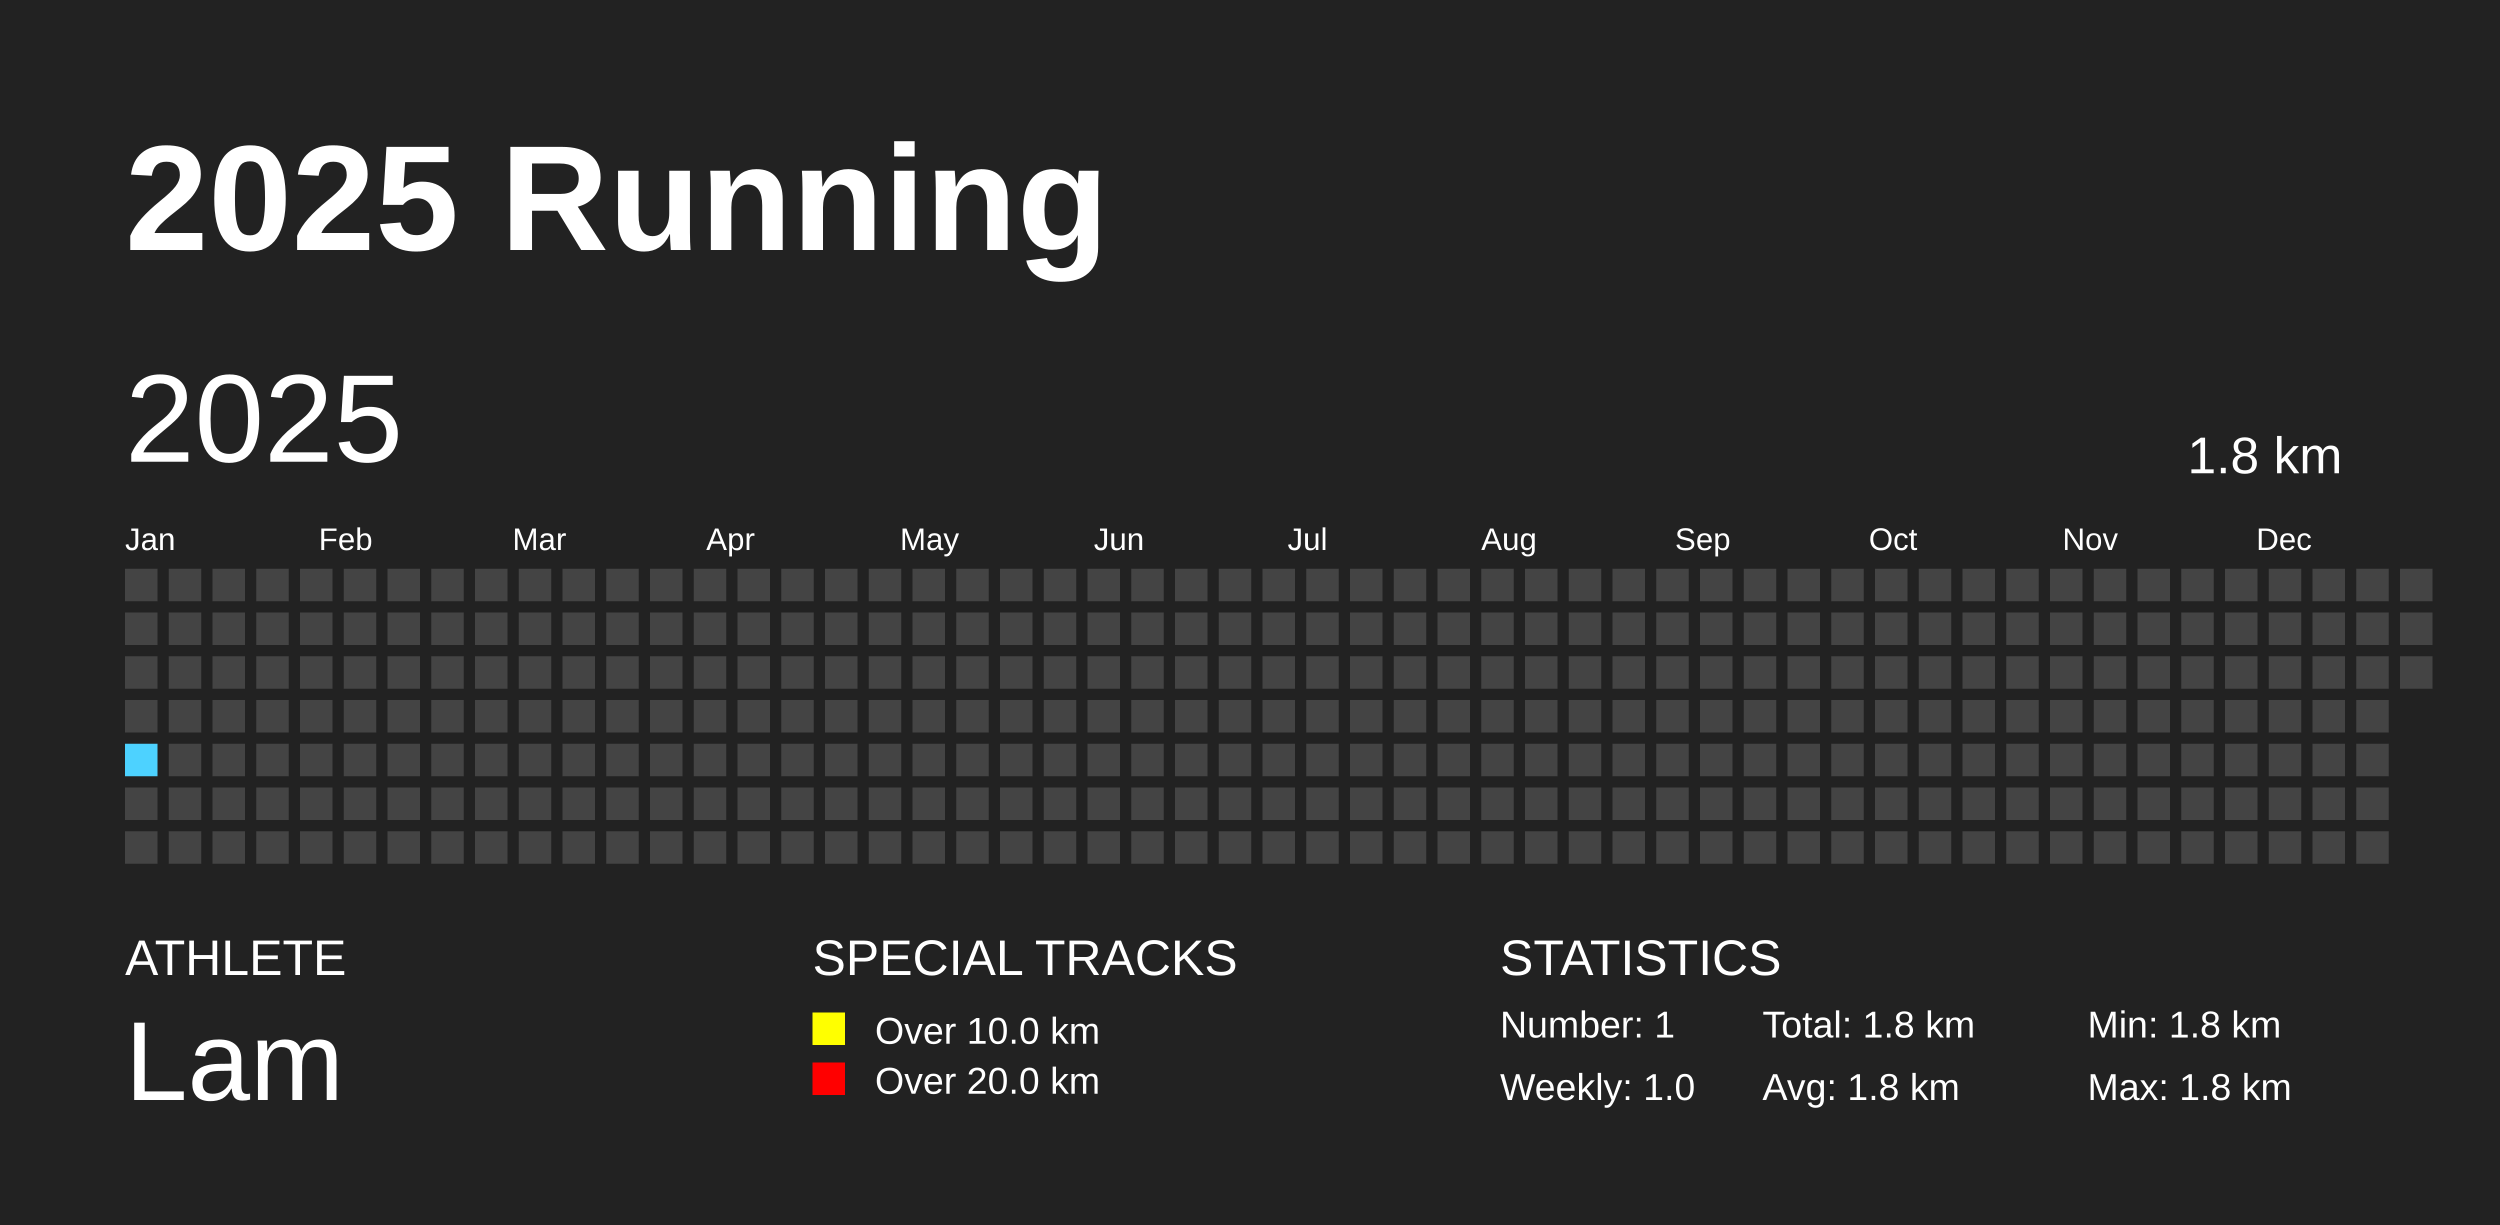
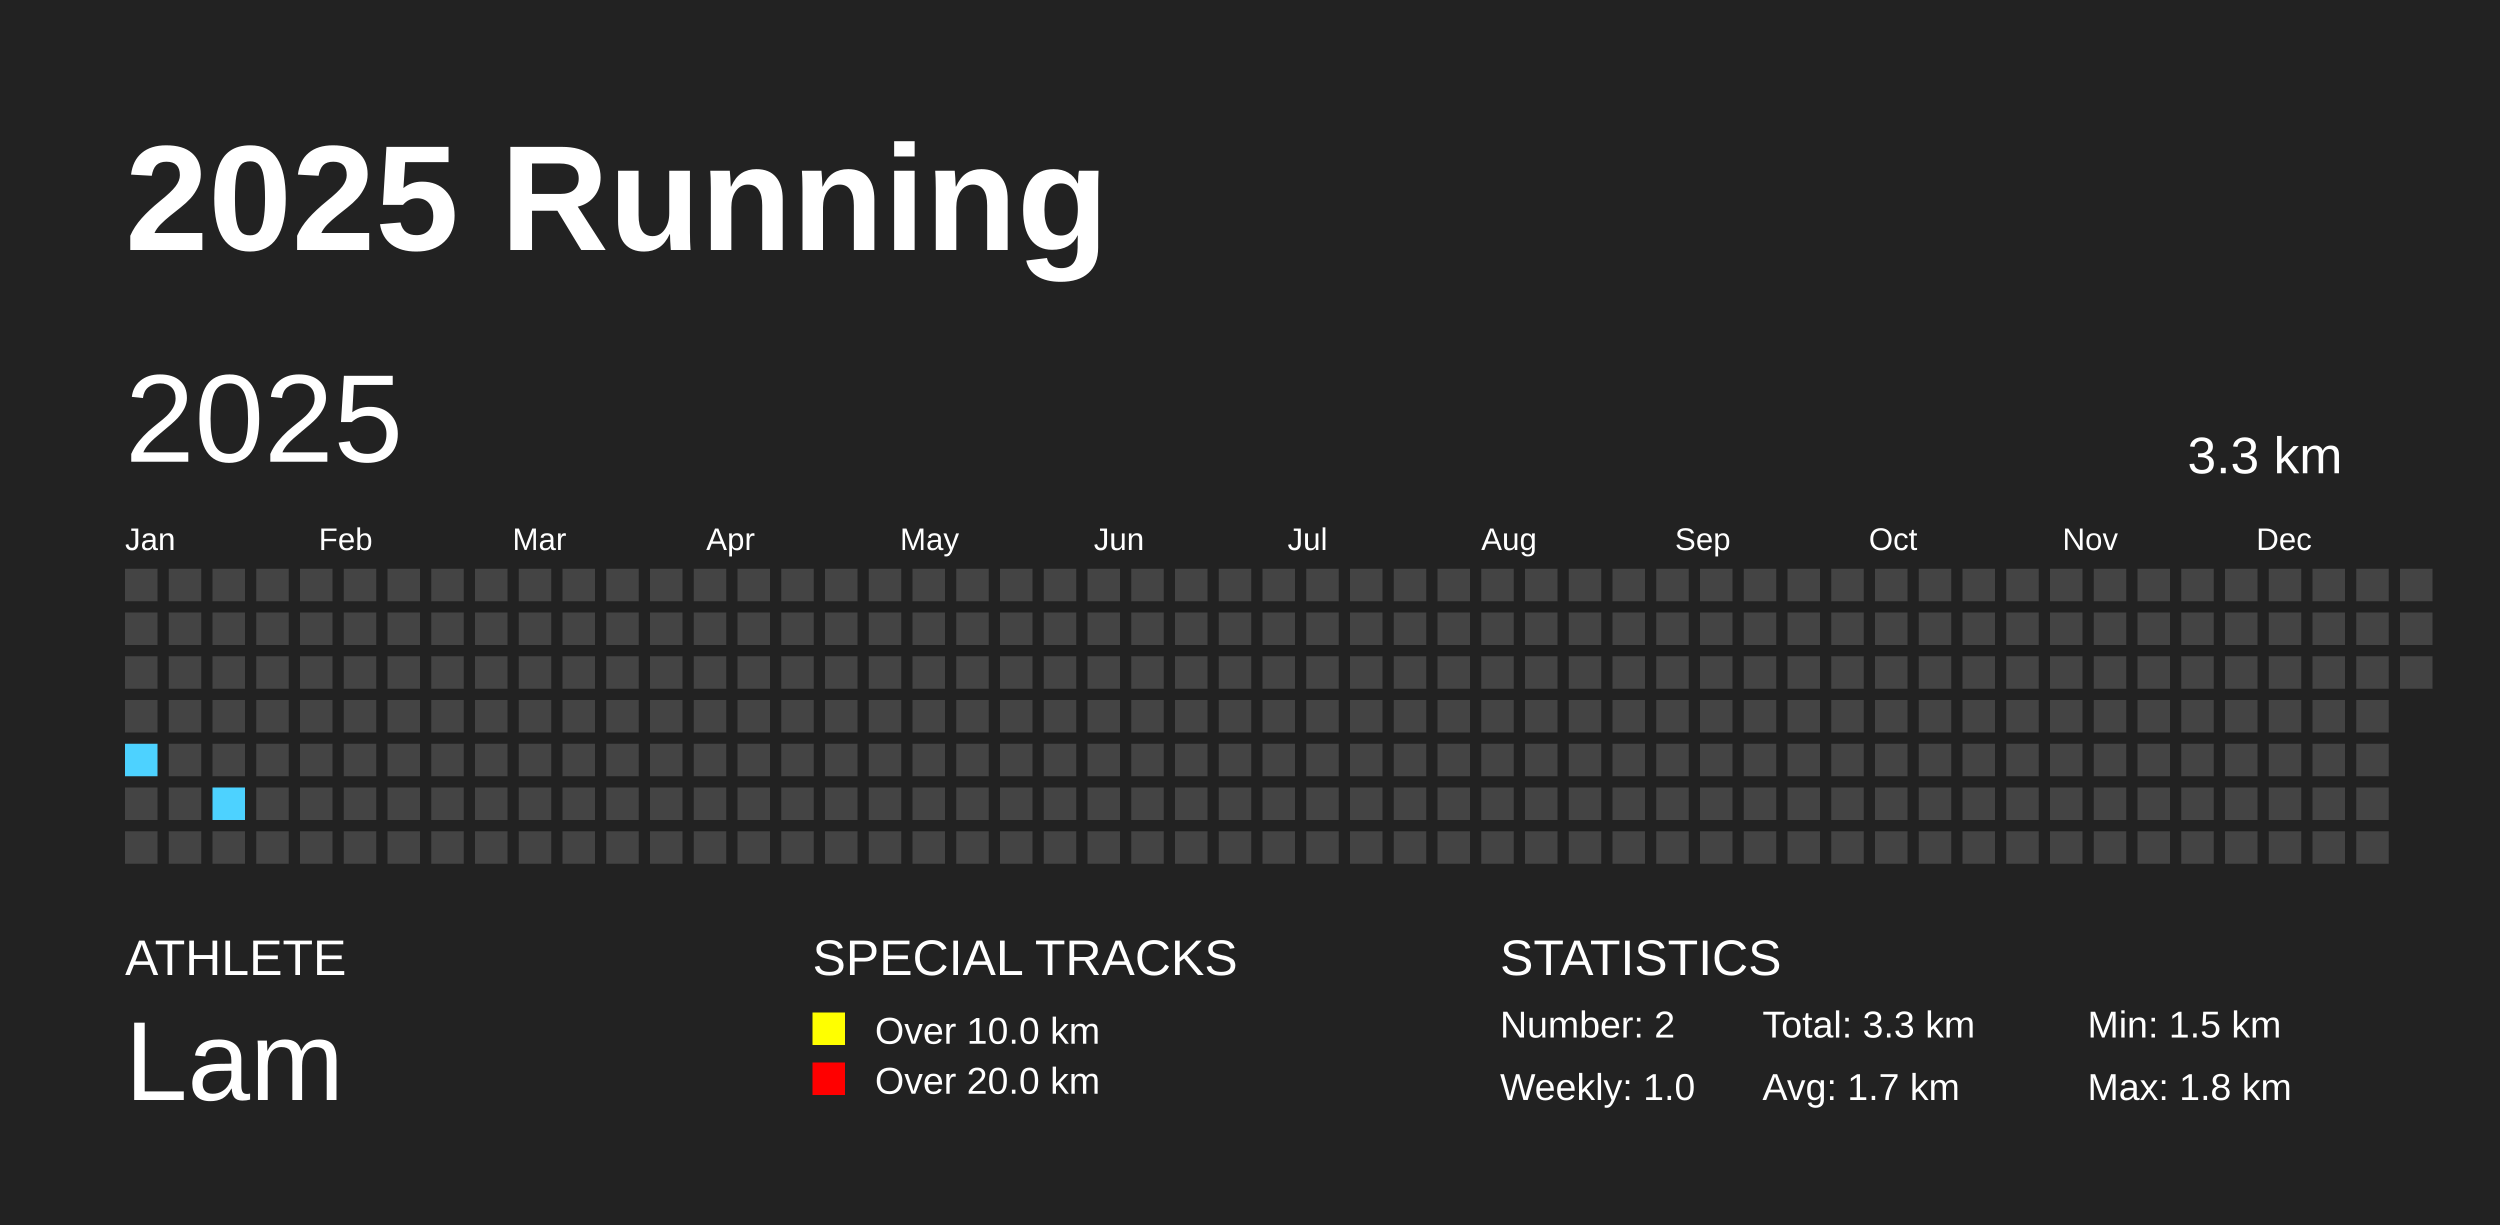
<svg xmlns="http://www.w3.org/2000/svg" baseProfile="full" height="98mm" version="1.1" viewBox="0,0,200,98" width="200mm">
  <defs />
  <rect fill="#222222" height="98" width="200" x="0" y="0" />
  <text fill="#FFFFFF" style="font-size:12px; font-family:Arial; font-weight:bold;" x="10" y="20">2025 Running</text>
  <text fill="#FFFFFF" style="font-size:4px; font-family:Arial" x="10" y="78">ATHLETE</text>
  <text fill="#FFFFFF" style="font-size:9px; font-family:Arial" x="10" y="88">Lam</text>
  <text fill="#FFFFFF" style="font-size:4px; font-family:Arial" x="65" y="78">SPECIAL TRACKS</text>
  <rect fill="yellow" height="2.6" width="2.6" x="65" y="81" />
  <text fill="#FFFFFF" style="font-size:3px; font-family:Arial" x="70" y="83.5">Over 10.0 km</text>
  <rect fill="red" height="2.6" width="2.6" x="65" y="85" />
  <text fill="#FFFFFF" style="font-size:3px; font-family:Arial" x="70" y="87.5">Over 20.0 km</text>
  <text fill="#FFFFFF" style="font-size:4px; font-family:Arial" x="120" y="78">STATISTICS</text>
-   <text fill="#FFFFFF" style="font-size:3px; font-family:Arial" x="120" y="83">Number: 1</text>
+   <text fill="#FFFFFF" style="font-size:3px; font-family:Arial" x="120" y="83">Number: 2</text>
  <text fill="#FFFFFF" style="font-size:3px; font-family:Arial" x="120" y="88">Weekly: 1.0</text>
-   <text fill="#FFFFFF" style="font-size:3px; font-family:Arial" x="141" y="83">Total: 1.8 km</text>
-   <text fill="#FFFFFF" style="font-size:3px; font-family:Arial" x="141" y="88">Avg: 1.8 km</text>
-   <text fill="#FFFFFF" style="font-size:3px; font-family:Arial" x="167" y="83">Min: 1.8 km</text>
+   <text fill="#FFFFFF" style="font-size:3px; font-family:Arial" x="141" y="83">Total: 3.3 km</text>
+   <text fill="#FFFFFF" style="font-size:3px; font-family:Arial" x="141" y="88">Avg: 1.7 km</text>
+   <text fill="#FFFFFF" style="font-size:3px; font-family:Arial" x="167" y="83">Min: 1.5 km</text>
  <text fill="#FFFFFF" style="font-size:3px; font-family:Arial" x="167" y="88">Max: 1.8 km</text>
  <text dominant-baseline="hanging" fill="#FFFFFF" style="font-size:10.0px; font-family:Arial;" x="10" y="30">2025</text>
-   <text dominant-baseline="hanging" fill="#FFFFFF" style="font-size:4.125px; font-family:Arial;" x="175" y="35">1.8 km</text>
+   <text dominant-baseline="hanging" fill="#FFFFFF" style="font-size:4.125px; font-family:Arial;" x="175" y="35">3.3 km</text>
  <text fill="#FFFFFF" style="font-size:2.5px; font-family:Arial" x="10.0" y="44">Jan</text>
  <text fill="#FFFFFF" style="font-size:2.5px; font-family:Arial" x="25.5" y="44">Feb</text>
  <text fill="#FFFFFF" style="font-size:2.5px; font-family:Arial" x="41.0" y="44">Mar</text>
  <text fill="#FFFFFF" style="font-size:2.5px; font-family:Arial" x="56.5" y="44">Apr</text>
  <text fill="#FFFFFF" style="font-size:2.5px; font-family:Arial" x="72.0" y="44">May</text>
  <text fill="#FFFFFF" style="font-size:2.5px; font-family:Arial" x="87.5" y="44">Jun</text>
  <text fill="#FFFFFF" style="font-size:2.5px; font-family:Arial" x="103.0" y="44">Jul</text>
  <text fill="#FFFFFF" style="font-size:2.5px; font-family:Arial" x="118.5" y="44">Aug</text>
  <text fill="#FFFFFF" style="font-size:2.5px; font-family:Arial" x="134.0" y="44">Sep</text>
  <text fill="#FFFFFF" style="font-size:2.5px; font-family:Arial" x="149.5" y="44">Oct</text>
  <text fill="#FFFFFF" style="font-size:2.5px; font-family:Arial" x="165.0" y="44">Nov</text>
  <text fill="#FFFFFF" style="font-size:2.5px; font-family:Arial" x="180.5" y="44">Dec</text>
  <rect fill="#444444" height="2.6" width="2.6" x="10.0" y="45.5" />
  <rect fill="#444444" height="2.6" width="2.6" x="10.0" y="49.0" />
  <rect fill="#444444" height="2.6" width="2.6" x="10.0" y="52.5" />
  <rect fill="#444444" height="2.6" width="2.6" x="10.0" y="56.0" />
  <rect fill="#4DD2FF" height="2.6" width="2.6" x="10.0" y="59.5" />
  <rect fill="#444444" height="2.6" width="2.6" x="10.0" y="63.0" />
  <rect fill="#444444" height="2.6" width="2.6" x="10.0" y="66.5" />
  <rect fill="#444444" height="2.6" width="2.6" x="13.5" y="45.5" />
  <rect fill="#444444" height="2.6" width="2.6" x="13.5" y="49.0" />
  <rect fill="#444444" height="2.6" width="2.6" x="13.5" y="52.5" />
  <rect fill="#444444" height="2.6" width="2.6" x="13.5" y="56.0" />
  <rect fill="#444444" height="2.6" width="2.6" x="13.5" y="59.5" />
  <rect fill="#444444" height="2.6" width="2.6" x="13.5" y="63.0" />
  <rect fill="#444444" height="2.6" width="2.6" x="13.5" y="66.5" />
  <rect fill="#444444" height="2.6" width="2.6" x="17.0" y="45.5" />
  <rect fill="#444444" height="2.6" width="2.6" x="17.0" y="49.0" />
  <rect fill="#444444" height="2.6" width="2.6" x="17.0" y="52.5" />
  <rect fill="#444444" height="2.6" width="2.6" x="17.0" y="56.0" />
  <rect fill="#444444" height="2.6" width="2.6" x="17.0" y="59.5" />
-   <rect fill="#444444" height="2.6" width="2.6" x="17.0" y="63.0" />
+   <rect fill="#4DD2FF" height="2.6" width="2.6" x="17.0" y="63.0" />
  <rect fill="#444444" height="2.6" width="2.6" x="17.0" y="66.5" />
  <rect fill="#444444" height="2.6" width="2.6" x="20.5" y="45.5" />
  <rect fill="#444444" height="2.6" width="2.6" x="20.5" y="49.0" />
  <rect fill="#444444" height="2.6" width="2.6" x="20.5" y="52.5" />
  <rect fill="#444444" height="2.6" width="2.6" x="20.5" y="56.0" />
  <rect fill="#444444" height="2.6" width="2.6" x="20.5" y="59.5" />
  <rect fill="#444444" height="2.6" width="2.6" x="20.5" y="63.0" />
  <rect fill="#444444" height="2.6" width="2.6" x="20.5" y="66.5" />
  <rect fill="#444444" height="2.6" width="2.6" x="24.0" y="45.5" />
  <rect fill="#444444" height="2.6" width="2.6" x="24.0" y="49.0" />
  <rect fill="#444444" height="2.6" width="2.6" x="24.0" y="52.5" />
  <rect fill="#444444" height="2.6" width="2.6" x="24.0" y="56.0" />
  <rect fill="#444444" height="2.6" width="2.6" x="24.0" y="59.5" />
  <rect fill="#444444" height="2.6" width="2.6" x="24.0" y="63.0" />
  <rect fill="#444444" height="2.6" width="2.6" x="24.0" y="66.5" />
  <rect fill="#444444" height="2.6" width="2.6" x="27.5" y="45.5" />
  <rect fill="#444444" height="2.6" width="2.6" x="27.5" y="49.0" />
  <rect fill="#444444" height="2.6" width="2.6" x="27.5" y="52.5" />
  <rect fill="#444444" height="2.6" width="2.6" x="27.5" y="56.0" />
  <rect fill="#444444" height="2.6" width="2.6" x="27.5" y="59.5" />
  <rect fill="#444444" height="2.6" width="2.6" x="27.5" y="63.0" />
  <rect fill="#444444" height="2.6" width="2.6" x="27.5" y="66.5" />
  <rect fill="#444444" height="2.6" width="2.6" x="31.0" y="45.5" />
  <rect fill="#444444" height="2.6" width="2.6" x="31.0" y="49.0" />
  <rect fill="#444444" height="2.6" width="2.6" x="31.0" y="52.5" />
  <rect fill="#444444" height="2.6" width="2.6" x="31.0" y="56.0" />
  <rect fill="#444444" height="2.6" width="2.6" x="31.0" y="59.5" />
  <rect fill="#444444" height="2.6" width="2.6" x="31.0" y="63.0" />
  <rect fill="#444444" height="2.6" width="2.6" x="31.0" y="66.5" />
  <rect fill="#444444" height="2.6" width="2.6" x="34.5" y="45.5" />
  <rect fill="#444444" height="2.6" width="2.6" x="34.5" y="49.0" />
  <rect fill="#444444" height="2.6" width="2.6" x="34.5" y="52.5" />
  <rect fill="#444444" height="2.6" width="2.6" x="34.5" y="56.0" />
  <rect fill="#444444" height="2.6" width="2.6" x="34.5" y="59.5" />
  <rect fill="#444444" height="2.6" width="2.6" x="34.5" y="63.0" />
  <rect fill="#444444" height="2.6" width="2.6" x="34.5" y="66.5" />
  <rect fill="#444444" height="2.6" width="2.6" x="38.0" y="45.5" />
  <rect fill="#444444" height="2.6" width="2.6" x="38.0" y="49.0" />
  <rect fill="#444444" height="2.6" width="2.6" x="38.0" y="52.5" />
  <rect fill="#444444" height="2.6" width="2.6" x="38.0" y="56.0" />
  <rect fill="#444444" height="2.6" width="2.6" x="38.0" y="59.5" />
  <rect fill="#444444" height="2.6" width="2.6" x="38.0" y="63.0" />
  <rect fill="#444444" height="2.6" width="2.6" x="38.0" y="66.5" />
  <rect fill="#444444" height="2.6" width="2.6" x="41.5" y="45.5" />
  <rect fill="#444444" height="2.6" width="2.6" x="41.5" y="49.0" />
  <rect fill="#444444" height="2.6" width="2.6" x="41.5" y="52.5" />
  <rect fill="#444444" height="2.6" width="2.6" x="41.5" y="56.0" />
  <rect fill="#444444" height="2.6" width="2.6" x="41.5" y="59.5" />
  <rect fill="#444444" height="2.6" width="2.6" x="41.5" y="63.0" />
  <rect fill="#444444" height="2.6" width="2.6" x="41.5" y="66.5" />
  <rect fill="#444444" height="2.6" width="2.6" x="45.0" y="45.5" />
  <rect fill="#444444" height="2.6" width="2.6" x="45.0" y="49.0" />
  <rect fill="#444444" height="2.6" width="2.6" x="45.0" y="52.5" />
  <rect fill="#444444" height="2.6" width="2.6" x="45.0" y="56.0" />
  <rect fill="#444444" height="2.6" width="2.6" x="45.0" y="59.5" />
  <rect fill="#444444" height="2.6" width="2.6" x="45.0" y="63.0" />
  <rect fill="#444444" height="2.6" width="2.6" x="45.0" y="66.5" />
  <rect fill="#444444" height="2.6" width="2.6" x="48.5" y="45.5" />
  <rect fill="#444444" height="2.6" width="2.6" x="48.5" y="49.0" />
  <rect fill="#444444" height="2.6" width="2.6" x="48.5" y="52.5" />
  <rect fill="#444444" height="2.6" width="2.6" x="48.5" y="56.0" />
  <rect fill="#444444" height="2.6" width="2.6" x="48.5" y="59.5" />
  <rect fill="#444444" height="2.6" width="2.6" x="48.5" y="63.0" />
  <rect fill="#444444" height="2.6" width="2.6" x="48.5" y="66.5" />
  <rect fill="#444444" height="2.6" width="2.6" x="52.0" y="45.5" />
  <rect fill="#444444" height="2.6" width="2.6" x="52.0" y="49.0" />
  <rect fill="#444444" height="2.6" width="2.6" x="52.0" y="52.5" />
  <rect fill="#444444" height="2.6" width="2.6" x="52.0" y="56.0" />
  <rect fill="#444444" height="2.6" width="2.6" x="52.0" y="59.5" />
  <rect fill="#444444" height="2.6" width="2.6" x="52.0" y="63.0" />
  <rect fill="#444444" height="2.6" width="2.6" x="52.0" y="66.5" />
  <rect fill="#444444" height="2.6" width="2.6" x="55.5" y="45.5" />
  <rect fill="#444444" height="2.6" width="2.6" x="55.5" y="49.0" />
  <rect fill="#444444" height="2.6" width="2.6" x="55.5" y="52.5" />
  <rect fill="#444444" height="2.6" width="2.6" x="55.5" y="56.0" />
  <rect fill="#444444" height="2.6" width="2.6" x="55.5" y="59.5" />
  <rect fill="#444444" height="2.6" width="2.6" x="55.5" y="63.0" />
  <rect fill="#444444" height="2.6" width="2.6" x="55.5" y="66.5" />
  <rect fill="#444444" height="2.6" width="2.6" x="59.0" y="45.5" />
  <rect fill="#444444" height="2.6" width="2.6" x="59.0" y="49.0" />
  <rect fill="#444444" height="2.6" width="2.6" x="59.0" y="52.5" />
  <rect fill="#444444" height="2.6" width="2.6" x="59.0" y="56.0" />
  <rect fill="#444444" height="2.6" width="2.6" x="59.0" y="59.5" />
  <rect fill="#444444" height="2.6" width="2.6" x="59.0" y="63.0" />
  <rect fill="#444444" height="2.6" width="2.6" x="59.0" y="66.5" />
  <rect fill="#444444" height="2.6" width="2.6" x="62.5" y="45.5" />
  <rect fill="#444444" height="2.6" width="2.6" x="62.5" y="49.0" />
  <rect fill="#444444" height="2.6" width="2.6" x="62.5" y="52.5" />
  <rect fill="#444444" height="2.6" width="2.6" x="62.5" y="56.0" />
  <rect fill="#444444" height="2.6" width="2.6" x="62.5" y="59.5" />
  <rect fill="#444444" height="2.6" width="2.6" x="62.5" y="63.0" />
  <rect fill="#444444" height="2.6" width="2.6" x="62.5" y="66.5" />
  <rect fill="#444444" height="2.6" width="2.6" x="66.0" y="45.5" />
  <rect fill="#444444" height="2.6" width="2.6" x="66.0" y="49.0" />
  <rect fill="#444444" height="2.6" width="2.6" x="66.0" y="52.5" />
  <rect fill="#444444" height="2.6" width="2.6" x="66.0" y="56.0" />
  <rect fill="#444444" height="2.6" width="2.6" x="66.0" y="59.5" />
  <rect fill="#444444" height="2.6" width="2.6" x="66.0" y="63.0" />
  <rect fill="#444444" height="2.6" width="2.6" x="66.0" y="66.5" />
  <rect fill="#444444" height="2.6" width="2.6" x="69.5" y="45.5" />
  <rect fill="#444444" height="2.6" width="2.6" x="69.5" y="49.0" />
  <rect fill="#444444" height="2.6" width="2.6" x="69.5" y="52.5" />
  <rect fill="#444444" height="2.6" width="2.6" x="69.5" y="56.0" />
  <rect fill="#444444" height="2.6" width="2.6" x="69.5" y="59.5" />
  <rect fill="#444444" height="2.6" width="2.6" x="69.5" y="63.0" />
  <rect fill="#444444" height="2.6" width="2.6" x="69.5" y="66.5" />
  <rect fill="#444444" height="2.6" width="2.6" x="73.0" y="45.5" />
  <rect fill="#444444" height="2.6" width="2.6" x="73.0" y="49.0" />
  <rect fill="#444444" height="2.6" width="2.6" x="73.0" y="52.5" />
  <rect fill="#444444" height="2.6" width="2.6" x="73.0" y="56.0" />
  <rect fill="#444444" height="2.6" width="2.6" x="73.0" y="59.5" />
  <rect fill="#444444" height="2.6" width="2.6" x="73.0" y="63.0" />
  <rect fill="#444444" height="2.6" width="2.6" x="73.0" y="66.5" />
  <rect fill="#444444" height="2.6" width="2.6" x="76.5" y="45.5" />
  <rect fill="#444444" height="2.6" width="2.6" x="76.5" y="49.0" />
  <rect fill="#444444" height="2.6" width="2.6" x="76.5" y="52.5" />
  <rect fill="#444444" height="2.6" width="2.6" x="76.5" y="56.0" />
  <rect fill="#444444" height="2.6" width="2.6" x="76.5" y="59.5" />
  <rect fill="#444444" height="2.6" width="2.6" x="76.5" y="63.0" />
  <rect fill="#444444" height="2.6" width="2.6" x="76.5" y="66.5" />
  <rect fill="#444444" height="2.6" width="2.6" x="80.0" y="45.5" />
  <rect fill="#444444" height="2.6" width="2.6" x="80.0" y="49.0" />
  <rect fill="#444444" height="2.6" width="2.6" x="80.0" y="52.5" />
  <rect fill="#444444" height="2.6" width="2.6" x="80.0" y="56.0" />
  <rect fill="#444444" height="2.6" width="2.6" x="80.0" y="59.5" />
  <rect fill="#444444" height="2.6" width="2.6" x="80.0" y="63.0" />
  <rect fill="#444444" height="2.6" width="2.6" x="80.0" y="66.5" />
  <rect fill="#444444" height="2.6" width="2.6" x="83.5" y="45.5" />
  <rect fill="#444444" height="2.6" width="2.6" x="83.5" y="49.0" />
  <rect fill="#444444" height="2.6" width="2.6" x="83.5" y="52.5" />
  <rect fill="#444444" height="2.6" width="2.6" x="83.5" y="56.0" />
  <rect fill="#444444" height="2.6" width="2.6" x="83.5" y="59.5" />
  <rect fill="#444444" height="2.6" width="2.6" x="83.5" y="63.0" />
  <rect fill="#444444" height="2.6" width="2.6" x="83.5" y="66.5" />
  <rect fill="#444444" height="2.6" width="2.6" x="87.0" y="45.5" />
  <rect fill="#444444" height="2.6" width="2.6" x="87.0" y="49.0" />
  <rect fill="#444444" height="2.6" width="2.6" x="87.0" y="52.5" />
  <rect fill="#444444" height="2.6" width="2.6" x="87.0" y="56.0" />
  <rect fill="#444444" height="2.6" width="2.6" x="87.0" y="59.5" />
  <rect fill="#444444" height="2.6" width="2.6" x="87.0" y="63.0" />
  <rect fill="#444444" height="2.6" width="2.6" x="87.0" y="66.5" />
  <rect fill="#444444" height="2.6" width="2.6" x="90.5" y="45.5" />
  <rect fill="#444444" height="2.6" width="2.6" x="90.5" y="49.0" />
  <rect fill="#444444" height="2.6" width="2.6" x="90.5" y="52.5" />
  <rect fill="#444444" height="2.6" width="2.6" x="90.5" y="56.0" />
  <rect fill="#444444" height="2.6" width="2.6" x="90.5" y="59.5" />
  <rect fill="#444444" height="2.6" width="2.6" x="90.5" y="63.0" />
  <rect fill="#444444" height="2.6" width="2.6" x="90.5" y="66.5" />
  <rect fill="#444444" height="2.6" width="2.6" x="94.0" y="45.5" />
  <rect fill="#444444" height="2.6" width="2.6" x="94.0" y="49.0" />
  <rect fill="#444444" height="2.6" width="2.6" x="94.0" y="52.5" />
  <rect fill="#444444" height="2.6" width="2.6" x="94.0" y="56.0" />
  <rect fill="#444444" height="2.6" width="2.6" x="94.0" y="59.5" />
  <rect fill="#444444" height="2.6" width="2.6" x="94.0" y="63.0" />
  <rect fill="#444444" height="2.6" width="2.6" x="94.0" y="66.5" />
  <rect fill="#444444" height="2.6" width="2.6" x="97.5" y="45.5" />
  <rect fill="#444444" height="2.6" width="2.6" x="97.5" y="49.0" />
  <rect fill="#444444" height="2.6" width="2.6" x="97.5" y="52.5" />
  <rect fill="#444444" height="2.6" width="2.6" x="97.5" y="56.0" />
  <rect fill="#444444" height="2.6" width="2.6" x="97.5" y="59.5" />
  <rect fill="#444444" height="2.6" width="2.6" x="97.5" y="63.0" />
  <rect fill="#444444" height="2.6" width="2.6" x="97.5" y="66.5" />
  <rect fill="#444444" height="2.6" width="2.6" x="101.0" y="45.5" />
  <rect fill="#444444" height="2.6" width="2.6" x="101.0" y="49.0" />
  <rect fill="#444444" height="2.6" width="2.6" x="101.0" y="52.5" />
  <rect fill="#444444" height="2.6" width="2.6" x="101.0" y="56.0" />
  <rect fill="#444444" height="2.6" width="2.6" x="101.0" y="59.5" />
  <rect fill="#444444" height="2.6" width="2.6" x="101.0" y="63.0" />
  <rect fill="#444444" height="2.6" width="2.6" x="101.0" y="66.5" />
  <rect fill="#444444" height="2.6" width="2.6" x="104.5" y="45.5" />
  <rect fill="#444444" height="2.6" width="2.6" x="104.5" y="49.0" />
  <rect fill="#444444" height="2.6" width="2.6" x="104.5" y="52.5" />
  <rect fill="#444444" height="2.6" width="2.6" x="104.5" y="56.0" />
  <rect fill="#444444" height="2.6" width="2.6" x="104.5" y="59.5" />
  <rect fill="#444444" height="2.6" width="2.6" x="104.5" y="63.0" />
  <rect fill="#444444" height="2.6" width="2.6" x="104.5" y="66.5" />
  <rect fill="#444444" height="2.6" width="2.6" x="108.0" y="45.5" />
  <rect fill="#444444" height="2.6" width="2.6" x="108.0" y="49.0" />
  <rect fill="#444444" height="2.6" width="2.6" x="108.0" y="52.5" />
  <rect fill="#444444" height="2.6" width="2.6" x="108.0" y="56.0" />
  <rect fill="#444444" height="2.6" width="2.6" x="108.0" y="59.5" />
  <rect fill="#444444" height="2.6" width="2.6" x="108.0" y="63.0" />
  <rect fill="#444444" height="2.6" width="2.6" x="108.0" y="66.5" />
  <rect fill="#444444" height="2.6" width="2.6" x="111.5" y="45.5" />
  <rect fill="#444444" height="2.6" width="2.6" x="111.5" y="49.0" />
  <rect fill="#444444" height="2.6" width="2.6" x="111.5" y="52.5" />
  <rect fill="#444444" height="2.6" width="2.6" x="111.5" y="56.0" />
  <rect fill="#444444" height="2.6" width="2.6" x="111.5" y="59.5" />
  <rect fill="#444444" height="2.6" width="2.6" x="111.5" y="63.0" />
  <rect fill="#444444" height="2.6" width="2.6" x="111.5" y="66.5" />
  <rect fill="#444444" height="2.6" width="2.6" x="115.0" y="45.5" />
  <rect fill="#444444" height="2.6" width="2.6" x="115.0" y="49.0" />
  <rect fill="#444444" height="2.6" width="2.6" x="115.0" y="52.5" />
  <rect fill="#444444" height="2.6" width="2.6" x="115.0" y="56.0" />
  <rect fill="#444444" height="2.6" width="2.6" x="115.0" y="59.5" />
  <rect fill="#444444" height="2.6" width="2.6" x="115.0" y="63.0" />
  <rect fill="#444444" height="2.6" width="2.6" x="115.0" y="66.5" />
  <rect fill="#444444" height="2.6" width="2.6" x="118.5" y="45.5" />
  <rect fill="#444444" height="2.6" width="2.6" x="118.5" y="49.0" />
  <rect fill="#444444" height="2.6" width="2.6" x="118.5" y="52.5" />
  <rect fill="#444444" height="2.6" width="2.6" x="118.5" y="56.0" />
  <rect fill="#444444" height="2.6" width="2.6" x="118.5" y="59.5" />
  <rect fill="#444444" height="2.6" width="2.6" x="118.5" y="63.0" />
  <rect fill="#444444" height="2.6" width="2.6" x="118.5" y="66.5" />
  <rect fill="#444444" height="2.6" width="2.6" x="122.0" y="45.5" />
  <rect fill="#444444" height="2.6" width="2.6" x="122.0" y="49.0" />
  <rect fill="#444444" height="2.6" width="2.6" x="122.0" y="52.5" />
  <rect fill="#444444" height="2.6" width="2.6" x="122.0" y="56.0" />
  <rect fill="#444444" height="2.6" width="2.6" x="122.0" y="59.5" />
  <rect fill="#444444" height="2.6" width="2.6" x="122.0" y="63.0" />
  <rect fill="#444444" height="2.6" width="2.6" x="122.0" y="66.5" />
  <rect fill="#444444" height="2.6" width="2.6" x="125.5" y="45.5" />
  <rect fill="#444444" height="2.6" width="2.6" x="125.5" y="49.0" />
  <rect fill="#444444" height="2.6" width="2.6" x="125.5" y="52.5" />
  <rect fill="#444444" height="2.6" width="2.6" x="125.5" y="56.0" />
  <rect fill="#444444" height="2.6" width="2.6" x="125.5" y="59.5" />
  <rect fill="#444444" height="2.6" width="2.6" x="125.5" y="63.0" />
  <rect fill="#444444" height="2.6" width="2.6" x="125.5" y="66.5" />
  <rect fill="#444444" height="2.6" width="2.6" x="129.0" y="45.5" />
  <rect fill="#444444" height="2.6" width="2.6" x="129.0" y="49.0" />
  <rect fill="#444444" height="2.6" width="2.6" x="129.0" y="52.5" />
  <rect fill="#444444" height="2.6" width="2.6" x="129.0" y="56.0" />
  <rect fill="#444444" height="2.6" width="2.6" x="129.0" y="59.5" />
  <rect fill="#444444" height="2.6" width="2.6" x="129.0" y="63.0" />
  <rect fill="#444444" height="2.6" width="2.6" x="129.0" y="66.5" />
  <rect fill="#444444" height="2.6" width="2.6" x="132.5" y="45.5" />
  <rect fill="#444444" height="2.6" width="2.6" x="132.5" y="49.0" />
  <rect fill="#444444" height="2.6" width="2.6" x="132.5" y="52.5" />
  <rect fill="#444444" height="2.6" width="2.6" x="132.5" y="56.0" />
  <rect fill="#444444" height="2.6" width="2.6" x="132.5" y="59.5" />
  <rect fill="#444444" height="2.6" width="2.6" x="132.5" y="63.0" />
  <rect fill="#444444" height="2.6" width="2.6" x="132.5" y="66.5" />
  <rect fill="#444444" height="2.6" width="2.6" x="136.0" y="45.5" />
  <rect fill="#444444" height="2.6" width="2.6" x="136.0" y="49.0" />
  <rect fill="#444444" height="2.6" width="2.6" x="136.0" y="52.5" />
  <rect fill="#444444" height="2.6" width="2.6" x="136.0" y="56.0" />
  <rect fill="#444444" height="2.6" width="2.6" x="136.0" y="59.5" />
  <rect fill="#444444" height="2.6" width="2.6" x="136.0" y="63.0" />
  <rect fill="#444444" height="2.6" width="2.6" x="136.0" y="66.5" />
  <rect fill="#444444" height="2.6" width="2.6" x="139.5" y="45.5" />
  <rect fill="#444444" height="2.6" width="2.6" x="139.5" y="49.0" />
  <rect fill="#444444" height="2.6" width="2.6" x="139.5" y="52.5" />
  <rect fill="#444444" height="2.6" width="2.6" x="139.5" y="56.0" />
  <rect fill="#444444" height="2.6" width="2.6" x="139.5" y="59.5" />
  <rect fill="#444444" height="2.6" width="2.6" x="139.5" y="63.0" />
  <rect fill="#444444" height="2.6" width="2.6" x="139.5" y="66.5" />
  <rect fill="#444444" height="2.6" width="2.6" x="143.0" y="45.5" />
  <rect fill="#444444" height="2.6" width="2.6" x="143.0" y="49.0" />
  <rect fill="#444444" height="2.6" width="2.6" x="143.0" y="52.5" />
  <rect fill="#444444" height="2.6" width="2.6" x="143.0" y="56.0" />
  <rect fill="#444444" height="2.6" width="2.6" x="143.0" y="59.5" />
  <rect fill="#444444" height="2.6" width="2.6" x="143.0" y="63.0" />
  <rect fill="#444444" height="2.6" width="2.6" x="143.0" y="66.5" />
  <rect fill="#444444" height="2.6" width="2.6" x="146.5" y="45.5" />
  <rect fill="#444444" height="2.6" width="2.6" x="146.5" y="49.0" />
  <rect fill="#444444" height="2.6" width="2.6" x="146.5" y="52.5" />
  <rect fill="#444444" height="2.6" width="2.6" x="146.5" y="56.0" />
  <rect fill="#444444" height="2.6" width="2.6" x="146.5" y="59.5" />
  <rect fill="#444444" height="2.6" width="2.6" x="146.5" y="63.0" />
  <rect fill="#444444" height="2.6" width="2.6" x="146.5" y="66.5" />
  <rect fill="#444444" height="2.6" width="2.6" x="150.0" y="45.5" />
  <rect fill="#444444" height="2.6" width="2.6" x="150.0" y="49.0" />
  <rect fill="#444444" height="2.6" width="2.6" x="150.0" y="52.5" />
  <rect fill="#444444" height="2.6" width="2.6" x="150.0" y="56.0" />
  <rect fill="#444444" height="2.6" width="2.6" x="150.0" y="59.5" />
  <rect fill="#444444" height="2.6" width="2.6" x="150.0" y="63.0" />
  <rect fill="#444444" height="2.6" width="2.6" x="150.0" y="66.5" />
  <rect fill="#444444" height="2.6" width="2.6" x="153.5" y="45.5" />
  <rect fill="#444444" height="2.6" width="2.6" x="153.5" y="49.0" />
  <rect fill="#444444" height="2.6" width="2.6" x="153.5" y="52.5" />
  <rect fill="#444444" height="2.6" width="2.6" x="153.5" y="56.0" />
  <rect fill="#444444" height="2.6" width="2.6" x="153.5" y="59.5" />
  <rect fill="#444444" height="2.6" width="2.6" x="153.5" y="63.0" />
  <rect fill="#444444" height="2.6" width="2.6" x="153.5" y="66.5" />
  <rect fill="#444444" height="2.6" width="2.6" x="157.0" y="45.5" />
  <rect fill="#444444" height="2.6" width="2.6" x="157.0" y="49.0" />
  <rect fill="#444444" height="2.6" width="2.6" x="157.0" y="52.5" />
  <rect fill="#444444" height="2.6" width="2.6" x="157.0" y="56.0" />
  <rect fill="#444444" height="2.6" width="2.6" x="157.0" y="59.5" />
  <rect fill="#444444" height="2.6" width="2.6" x="157.0" y="63.0" />
  <rect fill="#444444" height="2.6" width="2.6" x="157.0" y="66.5" />
  <rect fill="#444444" height="2.6" width="2.6" x="160.5" y="45.5" />
  <rect fill="#444444" height="2.6" width="2.6" x="160.5" y="49.0" />
  <rect fill="#444444" height="2.6" width="2.6" x="160.5" y="52.5" />
  <rect fill="#444444" height="2.6" width="2.6" x="160.5" y="56.0" />
  <rect fill="#444444" height="2.6" width="2.6" x="160.5" y="59.5" />
  <rect fill="#444444" height="2.6" width="2.6" x="160.5" y="63.0" />
  <rect fill="#444444" height="2.6" width="2.6" x="160.5" y="66.5" />
  <rect fill="#444444" height="2.6" width="2.6" x="164.0" y="45.5" />
  <rect fill="#444444" height="2.6" width="2.6" x="164.0" y="49.0" />
  <rect fill="#444444" height="2.6" width="2.6" x="164.0" y="52.5" />
  <rect fill="#444444" height="2.6" width="2.6" x="164.0" y="56.0" />
  <rect fill="#444444" height="2.6" width="2.6" x="164.0" y="59.5" />
  <rect fill="#444444" height="2.6" width="2.6" x="164.0" y="63.0" />
  <rect fill="#444444" height="2.6" width="2.6" x="164.0" y="66.5" />
  <rect fill="#444444" height="2.6" width="2.6" x="167.5" y="45.5" />
  <rect fill="#444444" height="2.6" width="2.6" x="167.5" y="49.0" />
  <rect fill="#444444" height="2.6" width="2.6" x="167.5" y="52.5" />
  <rect fill="#444444" height="2.6" width="2.6" x="167.5" y="56.0" />
  <rect fill="#444444" height="2.6" width="2.6" x="167.5" y="59.5" />
  <rect fill="#444444" height="2.6" width="2.6" x="167.5" y="63.0" />
  <rect fill="#444444" height="2.6" width="2.6" x="167.5" y="66.5" />
  <rect fill="#444444" height="2.6" width="2.6" x="171.0" y="45.5" />
  <rect fill="#444444" height="2.6" width="2.6" x="171.0" y="49.0" />
  <rect fill="#444444" height="2.6" width="2.6" x="171.0" y="52.5" />
  <rect fill="#444444" height="2.6" width="2.6" x="171.0" y="56.0" />
  <rect fill="#444444" height="2.6" width="2.6" x="171.0" y="59.5" />
  <rect fill="#444444" height="2.6" width="2.6" x="171.0" y="63.0" />
  <rect fill="#444444" height="2.6" width="2.6" x="171.0" y="66.5" />
  <rect fill="#444444" height="2.6" width="2.6" x="174.5" y="45.5" />
  <rect fill="#444444" height="2.6" width="2.6" x="174.5" y="49.0" />
  <rect fill="#444444" height="2.6" width="2.6" x="174.5" y="52.5" />
  <rect fill="#444444" height="2.6" width="2.6" x="174.5" y="56.0" />
  <rect fill="#444444" height="2.6" width="2.6" x="174.5" y="59.5" />
  <rect fill="#444444" height="2.6" width="2.6" x="174.5" y="63.0" />
  <rect fill="#444444" height="2.6" width="2.6" x="174.5" y="66.5" />
  <rect fill="#444444" height="2.6" width="2.6" x="178.0" y="45.5" />
  <rect fill="#444444" height="2.6" width="2.6" x="178.0" y="49.0" />
  <rect fill="#444444" height="2.6" width="2.6" x="178.0" y="52.5" />
  <rect fill="#444444" height="2.6" width="2.6" x="178.0" y="56.0" />
  <rect fill="#444444" height="2.6" width="2.6" x="178.0" y="59.5" />
  <rect fill="#444444" height="2.6" width="2.6" x="178.0" y="63.0" />
  <rect fill="#444444" height="2.6" width="2.6" x="178.0" y="66.5" />
  <rect fill="#444444" height="2.6" width="2.6" x="181.5" y="45.5" />
  <rect fill="#444444" height="2.6" width="2.6" x="181.5" y="49.0" />
  <rect fill="#444444" height="2.6" width="2.6" x="181.5" y="52.5" />
  <rect fill="#444444" height="2.6" width="2.6" x="181.5" y="56.0" />
  <rect fill="#444444" height="2.6" width="2.6" x="181.5" y="59.5" />
  <rect fill="#444444" height="2.6" width="2.6" x="181.5" y="63.0" />
  <rect fill="#444444" height="2.6" width="2.6" x="181.5" y="66.5" />
  <rect fill="#444444" height="2.6" width="2.6" x="185.0" y="45.5" />
  <rect fill="#444444" height="2.6" width="2.6" x="185.0" y="49.0" />
  <rect fill="#444444" height="2.6" width="2.6" x="185.0" y="52.5" />
  <rect fill="#444444" height="2.6" width="2.6" x="185.0" y="56.0" />
  <rect fill="#444444" height="2.6" width="2.6" x="185.0" y="59.5" />
  <rect fill="#444444" height="2.6" width="2.6" x="185.0" y="63.0" />
  <rect fill="#444444" height="2.6" width="2.6" x="185.0" y="66.5" />
  <rect fill="#444444" height="2.6" width="2.6" x="188.5" y="45.5" />
  <rect fill="#444444" height="2.6" width="2.6" x="188.5" y="49.0" />
  <rect fill="#444444" height="2.6" width="2.6" x="188.5" y="52.5" />
  <rect fill="#444444" height="2.6" width="2.6" x="188.5" y="56.0" />
  <rect fill="#444444" height="2.6" width="2.6" x="188.5" y="59.5" />
  <rect fill="#444444" height="2.6" width="2.6" x="188.5" y="63.0" />
  <rect fill="#444444" height="2.6" width="2.6" x="188.5" y="66.5" />
  <rect fill="#444444" height="2.6" width="2.6" x="192.0" y="45.5" />
  <rect fill="#444444" height="2.6" width="2.6" x="192.0" y="49.0" />
  <rect fill="#444444" height="2.6" width="2.6" x="192.0" y="52.5" />
</svg>
